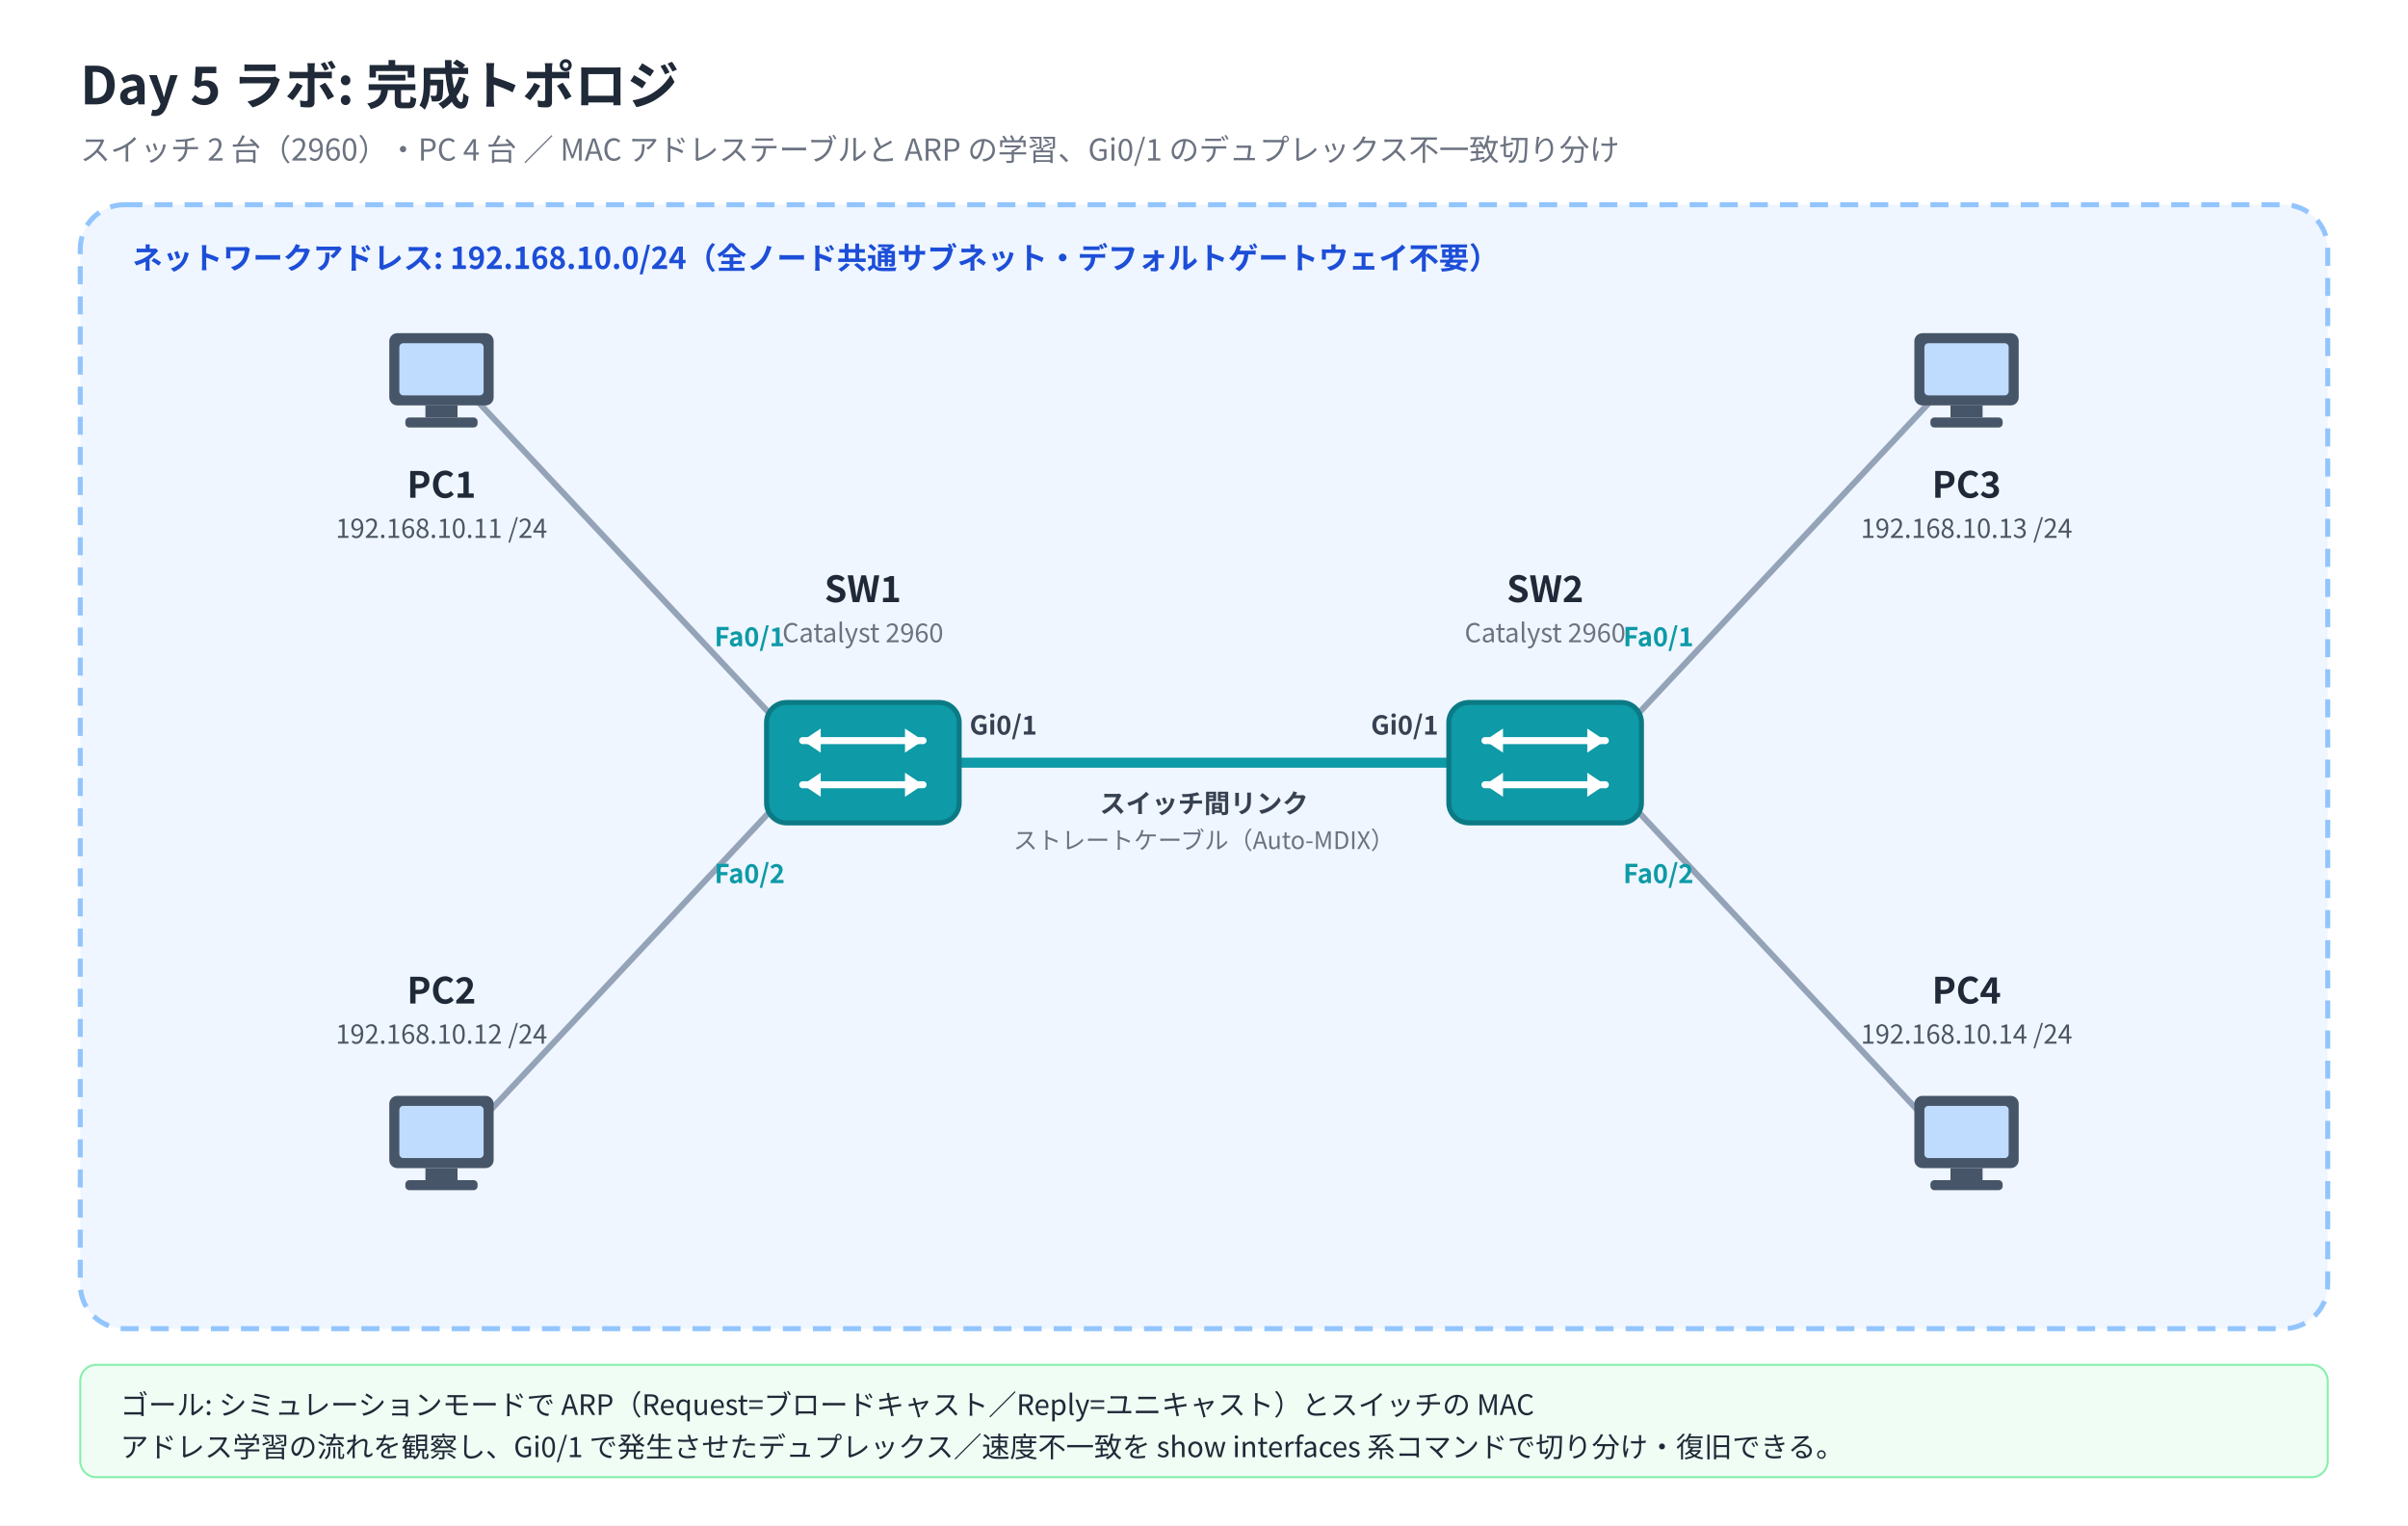
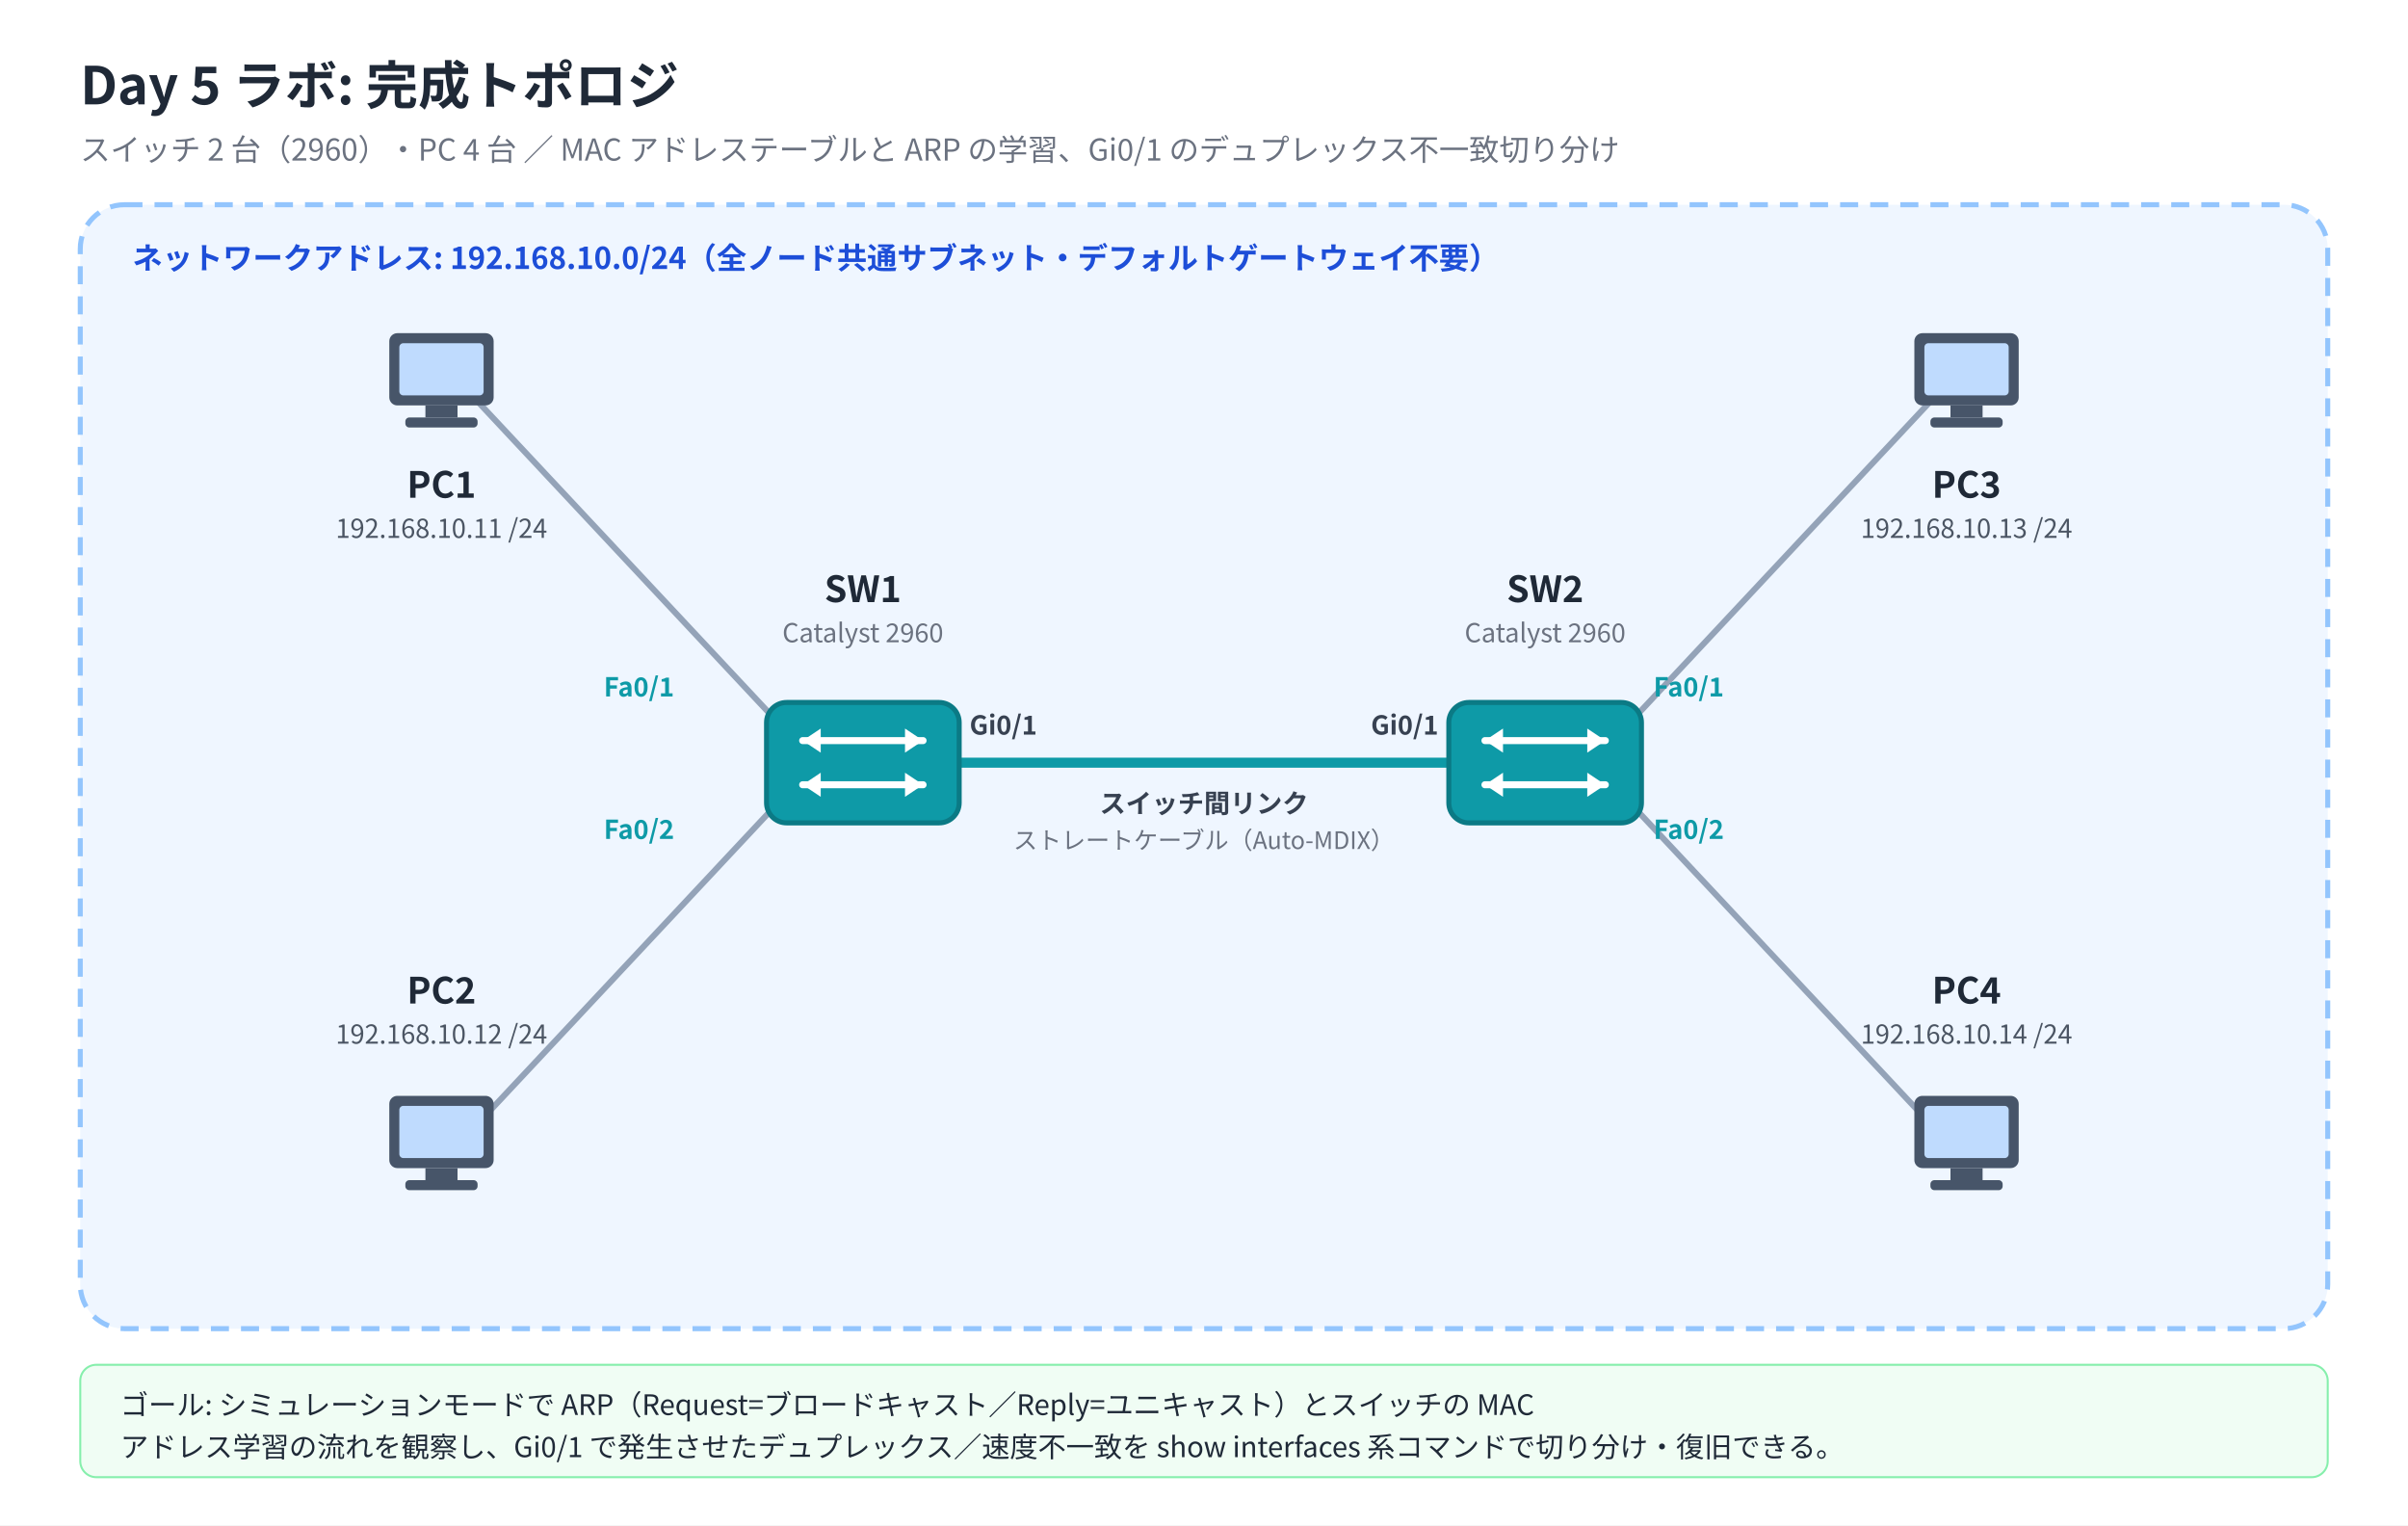
<svg xmlns="http://www.w3.org/2000/svg" width="1200" height="760" viewBox="0 0 1200 760">
  <defs>
    <style>
      text { font-family: "Noto Sans CJK JP", sans-serif; fill: #1f2937; }
      .title { font-size: 26px; font-weight: 700; }
      .sub { font-size: 15px; fill: #6b7280; }
      .devname { font-size: 18px; font-weight: 700; text-anchor: middle; }
      .model { font-size: 13px; text-anchor: middle; fill: #6b7280; }
      .iface { font-size: 13px; font-weight: 700; fill: #0e9aa7; }
      .ip { font-size: 13px; fill: #4b5563; text-anchor: middle; }
      .net { font-size: 15px; font-weight: 700; fill: #1d4ed8; }
      .linklabel { font-size: 13px; font-weight: 700; fill: #374151; text-anchor: middle; }
      .linknote { font-size: 12px; fill: #6b7280; text-anchor: middle; }
      .link { stroke: #94a3b8; stroke-width: 3; }
      .trunk { stroke: #0e9aa7; stroke-width: 5; }
    </style>
    <g id="pc">
      <rect x="-26" y="-24" width="52" height="36" rx="4" fill="#475569" />
      <rect x="-21" y="-19" width="42" height="26" rx="2" fill="#bfdbfe" />
      <rect x="-8" y="12" width="16" height="6" fill="#475569" />
      <rect x="-18" y="18" width="36" height="5" rx="2" fill="#475569" />
    </g>
    <g id="switch">
      <rect x="-48" y="-30" width="96" height="60" rx="10" fill="#0e9aa7" />
      <rect x="-48" y="-30" width="96" height="60" rx="10" fill="none" stroke="#0b7a85" stroke-width="2.5" />
      <line x1="-30" y1="-11" x2="30" y2="-11" stroke="#ffffff" stroke-width="3.5" stroke-linecap="round" />
      <path d="M -30 -11 L -21 -17 L -21 -5 Z" fill="#ffffff" />
      <path d="M 30 -11 L 21 -17 L 21 -5 Z" fill="#ffffff" />
      <line x1="-30" y1="11" x2="30" y2="11" stroke="#ffffff" stroke-width="3.5" stroke-linecap="round" />
      <path d="M -30 11 L -21 5 L -21 17 Z" fill="#ffffff" />
      <path d="M 30 11 L 21 5 L 21 17 Z" fill="#ffffff" />
    </g>
  </defs>
  <rect width="1200" height="760" fill="#ffffff" />
  <text class="title" x="40" y="52">Day 5 ラボ: 完成トポロジ</text>
  <text class="sub" x="40" y="80">スイッチ 2 台（2960）・PC 4 台 ／ MAC アドレステーブルと ARP の学習、Gi0/1 のデュプレックス不一致切り分け</text>
  <rect x="40" y="102" width="1120" height="560" rx="22" fill="#eff6ff" stroke="#93c5fd" stroke-width="2.5" stroke-dasharray="9 6" />
  <text class="net" x="66" y="134">ネットワークアドレス: 192.168.10.0/24（全ノード共通サブネット・デフォルトゲートウェイ不要）</text>
  <line class="link" x1="238" y1="200" x2="384" y2="356" />
  <line class="link" x1="238" y1="560" x2="384" y2="404" />
  <line class="link" x1="962" y1="200" x2="816" y2="356" />
  <line class="link" x1="962" y1="560" x2="816" y2="404" />
  <line class="trunk" x1="478" y1="380" x2="722" y2="380" />
-   <text class="iface" x="356" y="322">Fa0/1</text>
-   <text class="iface" x="356" y="440">Fa0/2</text>
-   <text class="iface" x="844" y="322" text-anchor="end">Fa0/1</text>
-   <text class="iface" x="844" y="440" text-anchor="end">Fa0/2</text>
+   <text class="iface" x="336" y="347" text-anchor="end">Fa0/1</text>
+   <text class="iface" x="336" y="418" text-anchor="end">Fa0/2</text>
+   <text class="iface" x="824" y="347">Fa0/1</text>
+   <text class="iface" x="824" y="418">Fa0/2</text>
  <text class="linklabel" x="500" y="366">Gi0/1</text>
  <text class="linklabel" x="700" y="366">Gi0/1</text>
  <text class="linklabel" x="600" y="405">スイッチ間リンク</text>
  <text class="linknote" x="600" y="423">ストレートケーブル（Auto-MDIX）</text>
  <use href="#switch" x="430" y="380" />
  <text class="devname" x="430" y="300">SW1</text>
  <text class="model" x="430" y="320">Catalyst 2960</text>
  <use href="#switch" x="770" y="380" />
  <text class="devname" x="770" y="300">SW2</text>
  <text class="model" x="770" y="320">Catalyst 2960</text>
  <use href="#pc" x="220" y="190" />
  <text class="devname" x="220" y="248">PC1</text>
  <text class="ip" x="220" y="268">192.168.10.11 /24</text>
  <use href="#pc" x="220" y="570" />
  <text class="devname" x="220" y="500">PC2</text>
  <text class="ip" x="220" y="520">192.168.10.12 /24</text>
  <use href="#pc" x="980" y="190" />
  <text class="devname" x="980" y="248">PC3</text>
  <text class="ip" x="980" y="268">192.168.10.13 /24</text>
  <use href="#pc" x="980" y="570" />
  <text class="devname" x="980" y="500">PC4</text>
  <text class="ip" x="980" y="520">192.168.10.14 /24</text>
  <rect x="40" y="680" width="1120" height="56" rx="8" fill="#f0fdf4" stroke="#86efac" />
  <text x="60" y="705" font-size="14">ゴール: シミュレーションモードで ARP（Request=ブロードキャスト／Reply=ユニキャスト）とスイッチの MAC</text>
  <text x="60" y="726" font-size="14">アドレス学習の流れを観察し、Gi0/1 で発生させたデュプレックス／速度不一致を show interfaces 系コマンドで切り分け・復旧できる。</text>
</svg>
